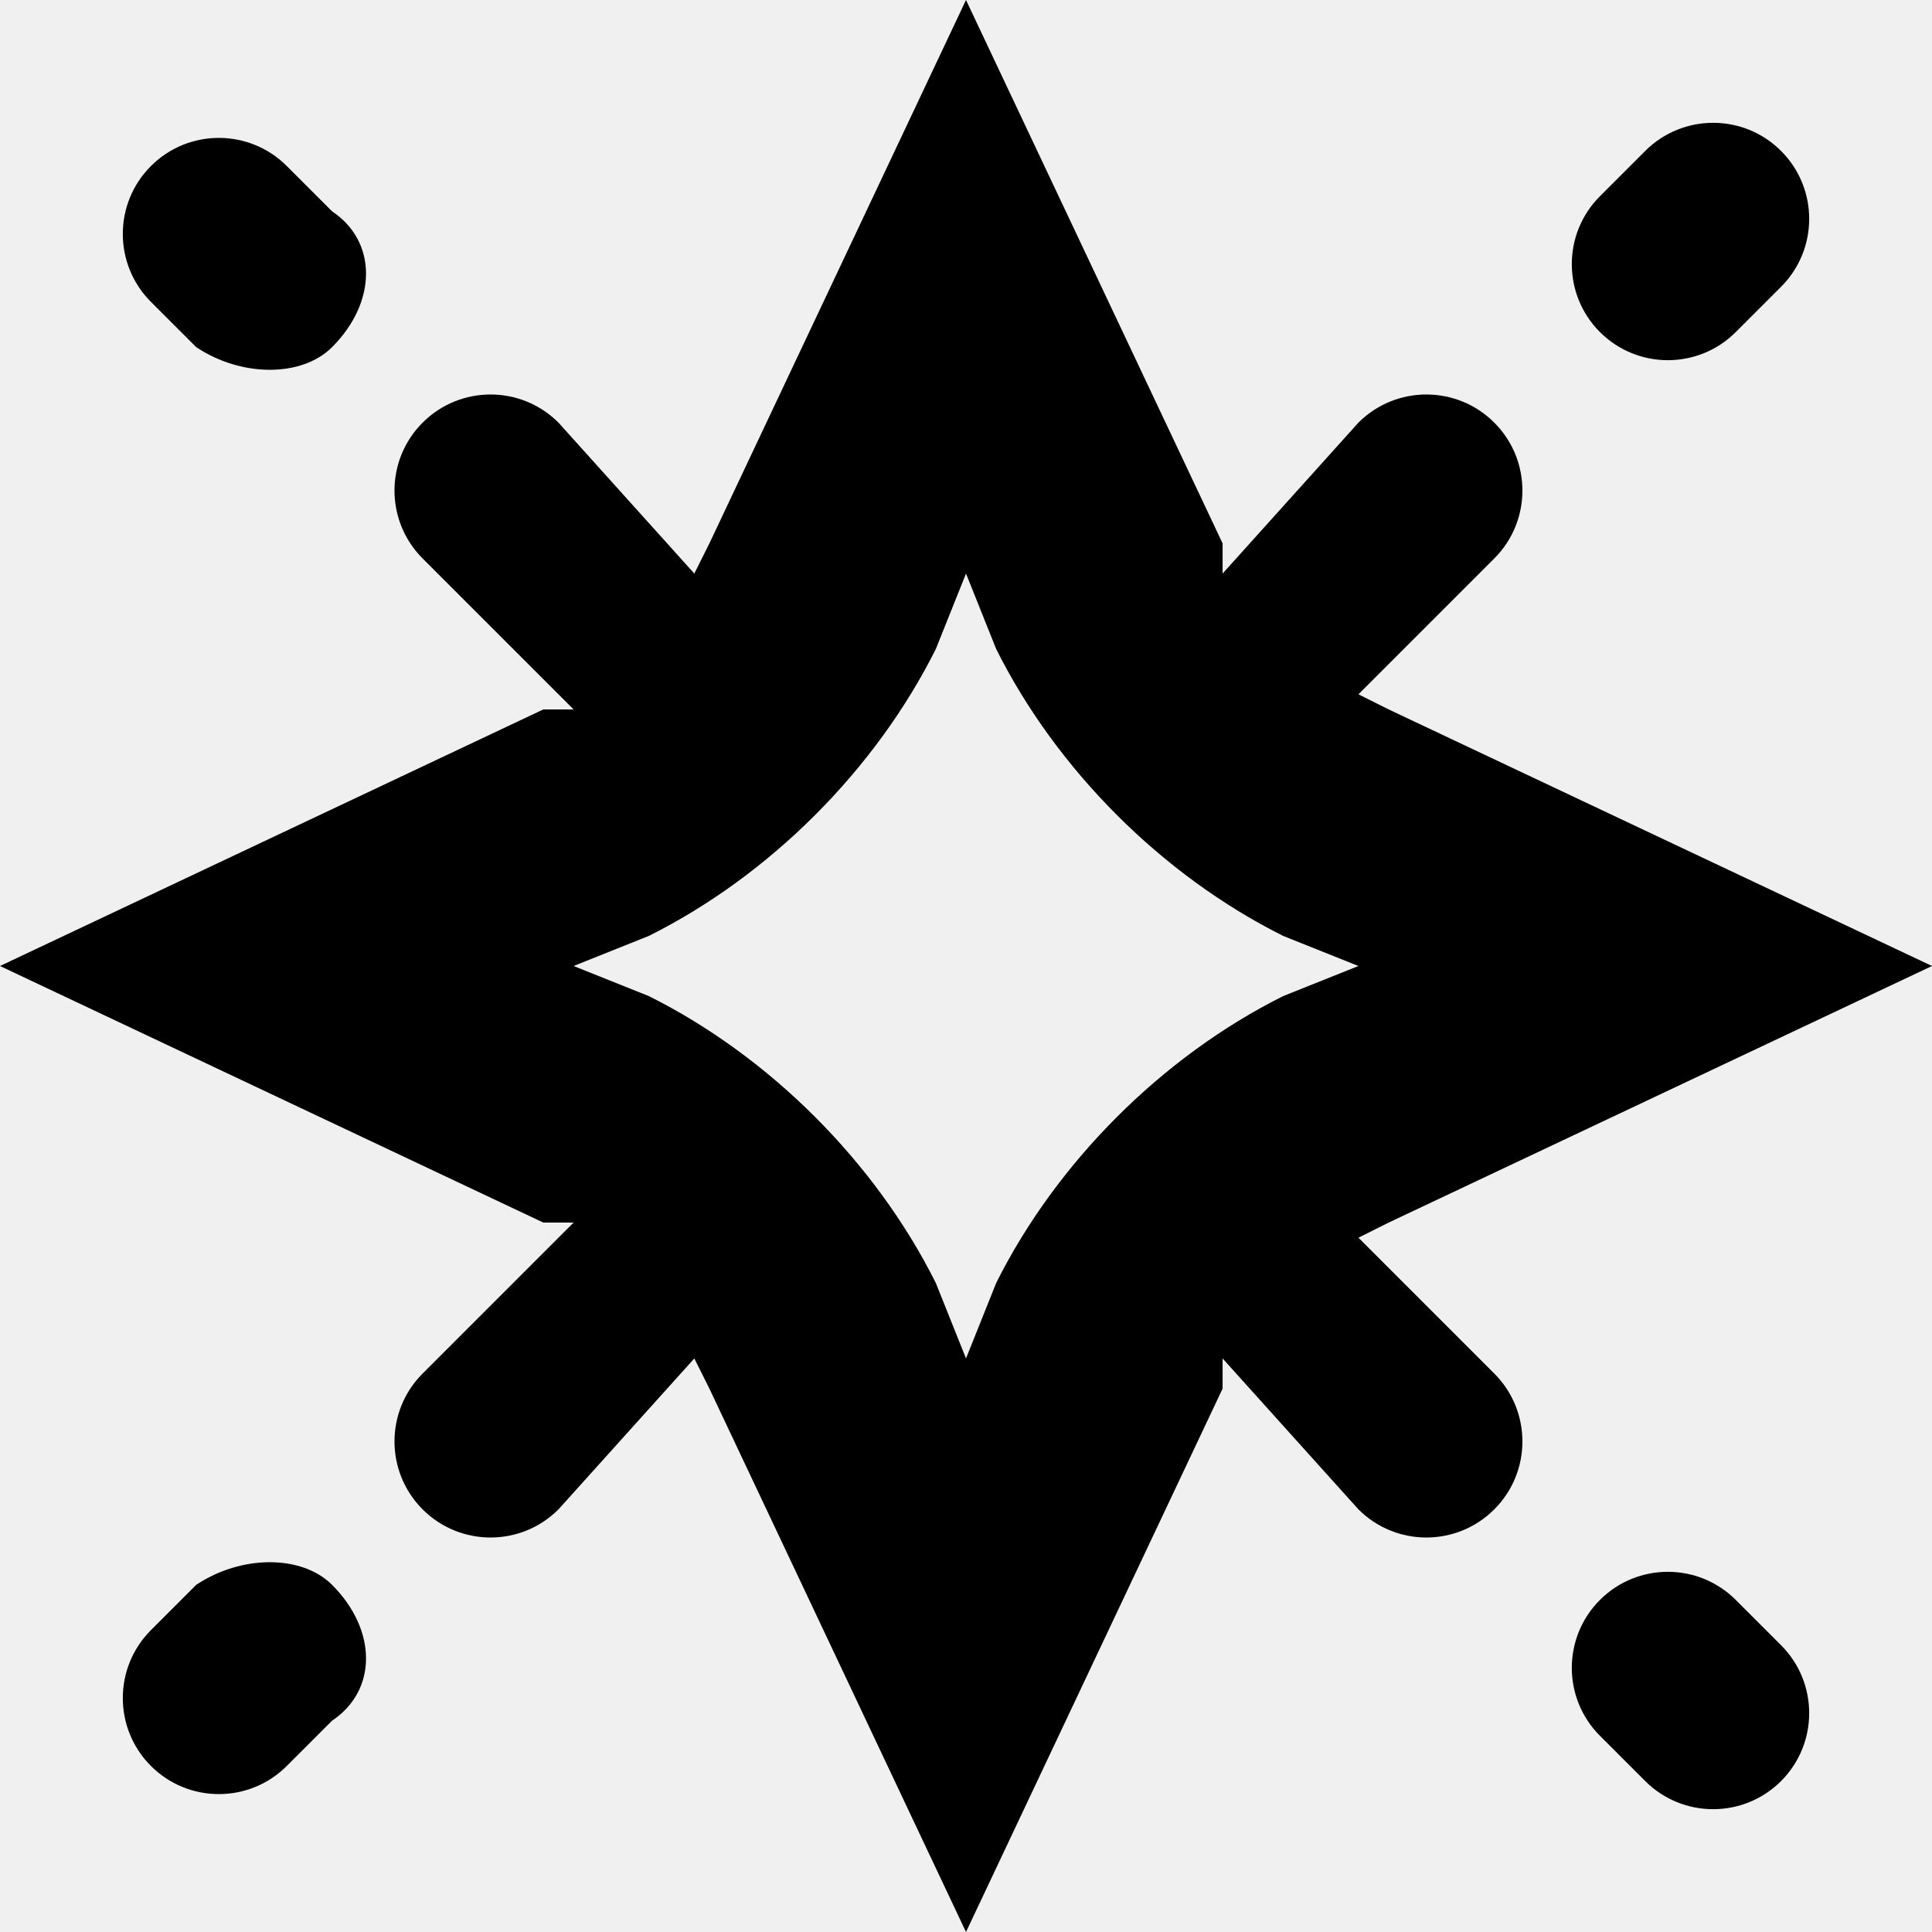
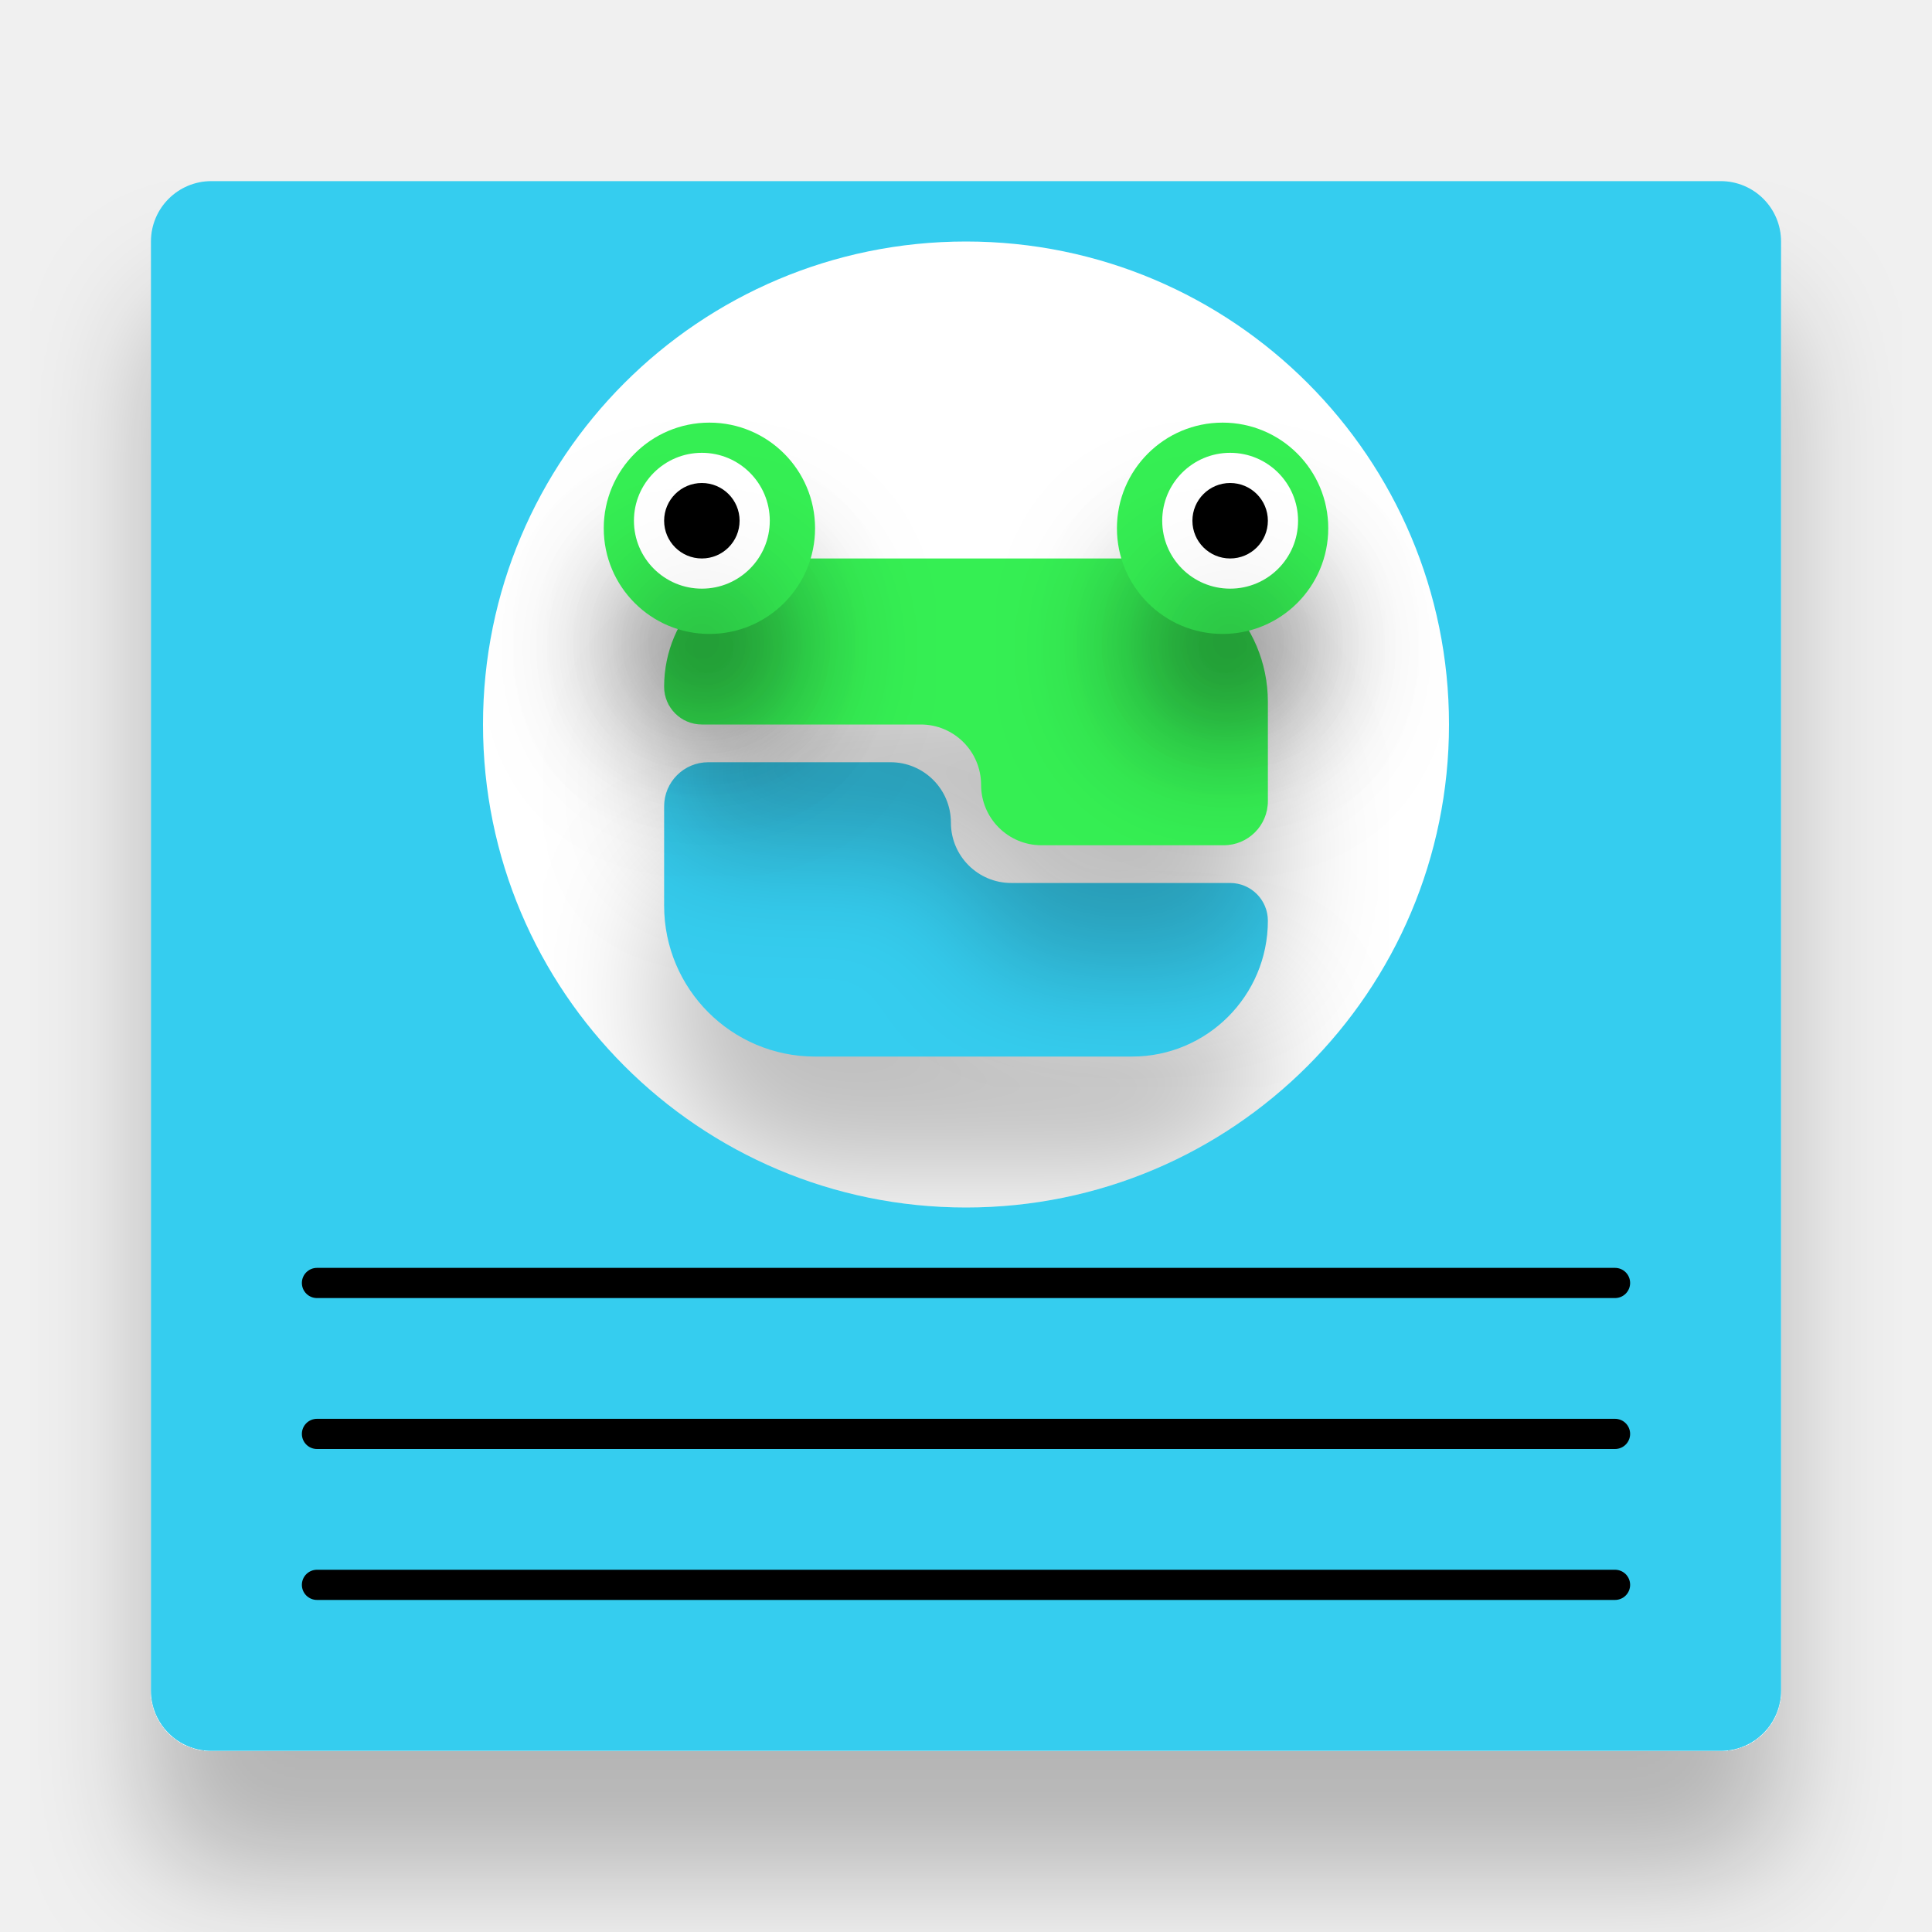
- <svg xmlns="http://www.w3.org/2000/svg" viewBox="0 0 128 128">
-   <path fill-rule="evenodd" d="M81 36 64 0 47 36l-1 2-9-10a6 6 0 0 0-9 9l10 10h-2L0 64l36 17h2L28 91a6 6 0 1 0 9 9l9-10 1 2 17 36 17-36v-2l9 10a6 6 0 1 0 9-9l-9-9 2-1 36-17-36-17-2-1 9-9a6 6 0 1 0-9-9l-9 10v-2Zm-17 2-2 5c-4 8-11 15-19 19l-5 2 5 2c8 4 15 11 19 19l2 5 2-5c4-8 11-15 19-19l5-2-5-2c-8-4-15-11-19-19l-2-5Z" clip-rule="evenodd" />
-   <path d="M118 19a6 6 0 0 0-9-9l-3 3a6 6 0 1 0 9 9l3-3Zm-96 4c-2 2-6 2-9 0l-3-3a6 6 0 1 1 9-9l3 3c3 2 3 6 0 9Zm0 82c-2-2-6-2-9 0l-3 3a6 6 0 1 0 9 9l3-3c3-2 3-6 0-9Zm96 4a6 6 0 0 1-9 9l-3-3a6 6 0 1 1 9-9l3 3Z" />
-   <style>path{fill:#000}@media (prefers-color-scheme:dark){path{fill:#fff}}</style>
+ <svg xmlns="http://www.w3.org/2000/svg" width="64" height="64" viewBox="0 0 64 64" fill="none">
+   <g clip-path="url(#clip0_1794_30)">
+     <g filter="url(#filter0_d_1794_30)">
+       <rect x="5" y="6" width="54" height="52" rx="2" fill="#35CDEF" />
+     </g>
+     <line x1="10.5" y1="42.5" x2="53.5" y2="42.5" stroke="black" stroke-linecap="round" />
+     <line x1="10.5" y1="47.5" x2="53.5" y2="47.5" stroke="black" stroke-linecap="round" />
+     <line x1="10.5" y1="52.5" x2="53.5" y2="52.5" stroke="black" stroke-linecap="round" />
+     <g clip-path="url(#clip1_1794_30)">
+       <rect x="16" y="8" width="32" height="32" rx="16" fill="white" />
+       <g filter="url(#filter1_d_1794_30)">
+         <path d="M42 30.5C42 32.985 39.985 35 37.5 35H37H27C24.239 35 22 32.761 22 30V30V26.712C22 25.904 22.654 25.25 23.462 25.25H29.5C30.605 25.25 31.5 26.145 31.5 27.25V27.25C31.5 28.355 32.395 29.25 33.5 29.25H40.75C41.44 29.25 42 29.81 42 30.5V30.5V30.5Z" fill="#35CDEF" />
+       </g>
+       <g filter="url(#filter2_d_1794_30)">
+         <path d="M22 22.75C22 20.403 23.903 18.5 26.25 18.5H27H37.25C39.873 18.5 42 20.627 42 23.25V23.25V26.538C42 27.346 41.346 28 40.538 28H34.5C33.395 28 32.5 27.105 32.5 26V26C32.5 24.895 31.605 24 30.5 24H23.25C22.56 24 22 23.44 22 22.75V22.75V22.75Z" fill="#35EF53" />
+       </g>
+       <g filter="url(#filter3_d_1794_30)">
+         <circle cx="23.5" cy="17.5" r="3.5" fill="#35EF53" />
+       </g>
+       <g filter="url(#filter4_d_1794_30)">
+         <circle cx="23.25" cy="17.25" r="2.25" fill="white" />
+       </g>
+       <g filter="url(#filter5_d_1794_30)">
+         <circle cx="23.25" cy="17.25" r="1.25" fill="black" />
+       </g>
+       <g filter="url(#filter6_d_1794_30)">
+         <circle cx="40.5" cy="17.5" r="3.5" fill="#35EF53" />
+       </g>
+       <g filter="url(#filter7_d_1794_30)">
+         <circle cx="40.75" cy="17.25" r="2.25" fill="white" />
+       </g>
+       <g filter="url(#filter8_d_1794_30)">
+         <circle cx="40.75" cy="17.25" r="1.25" fill="black" />
+       </g>
+     </g>
+   </g>
+   <defs>
+     <filter id="filter0_d_1794_30" x="1" y="6" width="62" height="60" filterUnits="userSpaceOnUse" color-interpolation-filters="sRGB">
+       <feFlood flood-opacity="0" result="BackgroundImageFix" />
+       <feColorMatrix in="SourceAlpha" type="matrix" values="0 0 0 0 0 0 0 0 0 0 0 0 0 0 0 0 0 0 127 0" result="hardAlpha" />
+       <feOffset dy="4" />
+       <feGaussianBlur stdDeviation="2" />
+       <feComposite in2="hardAlpha" operator="out" />
+       <feColorMatrix type="matrix" values="0 0 0 0 0 0 0 0 0 0 0 0 0 0 0 0 0 0 0.25 0" />
+       <feBlend mode="normal" in2="BackgroundImageFix" result="effect1_dropShadow_1794_30" />
+       <feBlend mode="normal" in="SourceGraphic" in2="effect1_dropShadow_1794_30" result="shape" />
+     </filter>
+     <filter id="filter1_d_1794_30" x="18" y="25.25" width="28" height="17.75" filterUnits="userSpaceOnUse" color-interpolation-filters="sRGB">
+       <feFlood flood-opacity="0" result="BackgroundImageFix" />
+       <feColorMatrix in="SourceAlpha" type="matrix" values="0 0 0 0 0 0 0 0 0 0 0 0 0 0 0 0 0 0 127 0" result="hardAlpha" />
+       <feOffset dy="4" />
+       <feGaussianBlur stdDeviation="2" />
+       <feColorMatrix type="matrix" values="0 0 0 0 0 0 0 0 0 0 0 0 0 0 0 0 0 0 0.25 0" />
+       <feBlend mode="normal" in2="BackgroundImageFix" result="effect1_dropShadow_1794_30" />
+       <feBlend mode="normal" in="SourceGraphic" in2="effect1_dropShadow_1794_30" result="shape" />
+     </filter>
+     <filter id="filter2_d_1794_30" x="18" y="18.5" width="28" height="17.5" filterUnits="userSpaceOnUse" color-interpolation-filters="sRGB">
+       <feFlood flood-opacity="0" result="BackgroundImageFix" />
+       <feColorMatrix in="SourceAlpha" type="matrix" values="0 0 0 0 0 0 0 0 0 0 0 0 0 0 0 0 0 0 127 0" result="hardAlpha" />
+       <feOffset dy="4" />
+       <feGaussianBlur stdDeviation="2" />
+       <feColorMatrix type="matrix" values="0 0 0 0 0 0 0 0 0 0 0 0 0 0 0 0 0 0 0.25 0" />
+       <feBlend mode="normal" in2="BackgroundImageFix" result="effect1_dropShadow_1794_30" />
+       <feBlend mode="normal" in="SourceGraphic" in2="effect1_dropShadow_1794_30" result="shape" />
+     </filter>
+     <filter id="filter3_d_1794_30" x="16" y="14" width="15" height="15" filterUnits="userSpaceOnUse" color-interpolation-filters="sRGB">
+       <feFlood flood-opacity="0" result="BackgroundImageFix" />
+       <feColorMatrix in="SourceAlpha" type="matrix" values="0 0 0 0 0 0 0 0 0 0 0 0 0 0 0 0 0 0 127 0" result="hardAlpha" />
+       <feOffset dy="4" />
+       <feGaussianBlur stdDeviation="2" />
+       <feColorMatrix type="matrix" values="0 0 0 0 0 0 0 0 0 0 0 0 0 0 0 0 0 0 0.25 0" />
+       <feBlend mode="normal" in2="BackgroundImageFix" result="effect1_dropShadow_1794_30" />
+       <feBlend mode="normal" in="SourceGraphic" in2="effect1_dropShadow_1794_30" result="shape" />
+     </filter>
+     <filter id="filter4_d_1794_30" x="17" y="15" width="12.5" height="12.5" filterUnits="userSpaceOnUse" color-interpolation-filters="sRGB">
+       <feFlood flood-opacity="0" result="BackgroundImageFix" />
+       <feColorMatrix in="SourceAlpha" type="matrix" values="0 0 0 0 0 0 0 0 0 0 0 0 0 0 0 0 0 0 127 0" result="hardAlpha" />
+       <feOffset dy="4" />
+       <feGaussianBlur stdDeviation="2" />
+       <feColorMatrix type="matrix" values="0 0 0 0 0 0 0 0 0 0 0 0 0 0 0 0 0 0 0.25 0" />
+       <feBlend mode="normal" in2="BackgroundImageFix" result="effect1_dropShadow_1794_30" />
+       <feBlend mode="normal" in="SourceGraphic" in2="effect1_dropShadow_1794_30" result="shape" />
+     </filter>
+     <filter id="filter5_d_1794_30" x="18" y="16" width="10.5" height="10.5" filterUnits="userSpaceOnUse" color-interpolation-filters="sRGB">
+       <feFlood flood-opacity="0" result="BackgroundImageFix" />
+       <feColorMatrix in="SourceAlpha" type="matrix" values="0 0 0 0 0 0 0 0 0 0 0 0 0 0 0 0 0 0 127 0" result="hardAlpha" />
+       <feOffset dy="4" />
+       <feGaussianBlur stdDeviation="2" />
+       <feColorMatrix type="matrix" values="0 0 0 0 0 0 0 0 0 0 0 0 0 0 0 0 0 0 0.25 0" />
+       <feBlend mode="normal" in2="BackgroundImageFix" result="effect1_dropShadow_1794_30" />
+       <feBlend mode="normal" in="SourceGraphic" in2="effect1_dropShadow_1794_30" result="shape" />
+     </filter>
+     <filter id="filter6_d_1794_30" x="33" y="14" width="15" height="15" filterUnits="userSpaceOnUse" color-interpolation-filters="sRGB">
+       <feFlood flood-opacity="0" result="BackgroundImageFix" />
+       <feColorMatrix in="SourceAlpha" type="matrix" values="0 0 0 0 0 0 0 0 0 0 0 0 0 0 0 0 0 0 127 0" result="hardAlpha" />
+       <feOffset dy="4" />
+       <feGaussianBlur stdDeviation="2" />
+       <feColorMatrix type="matrix" values="0 0 0 0 0 0 0 0 0 0 0 0 0 0 0 0 0 0 0.25 0" />
+       <feBlend mode="normal" in2="BackgroundImageFix" result="effect1_dropShadow_1794_30" />
+       <feBlend mode="normal" in="SourceGraphic" in2="effect1_dropShadow_1794_30" result="shape" />
+     </filter>
+     <filter id="filter7_d_1794_30" x="34.5" y="15" width="12.5" height="12.5" filterUnits="userSpaceOnUse" color-interpolation-filters="sRGB">
+       <feFlood flood-opacity="0" result="BackgroundImageFix" />
+       <feColorMatrix in="SourceAlpha" type="matrix" values="0 0 0 0 0 0 0 0 0 0 0 0 0 0 0 0 0 0 127 0" result="hardAlpha" />
+       <feOffset dy="4" />
+       <feGaussianBlur stdDeviation="2" />
+       <feColorMatrix type="matrix" values="0 0 0 0 0 0 0 0 0 0 0 0 0 0 0 0 0 0 0.25 0" />
+       <feBlend mode="normal" in2="BackgroundImageFix" result="effect1_dropShadow_1794_30" />
+       <feBlend mode="normal" in="SourceGraphic" in2="effect1_dropShadow_1794_30" result="shape" />
+     </filter>
+     <filter id="filter8_d_1794_30" x="35.5" y="16" width="10.5" height="10.5" filterUnits="userSpaceOnUse" color-interpolation-filters="sRGB">
+       <feFlood flood-opacity="0" result="BackgroundImageFix" />
+       <feColorMatrix in="SourceAlpha" type="matrix" values="0 0 0 0 0 0 0 0 0 0 0 0 0 0 0 0 0 0 127 0" result="hardAlpha" />
+       <feOffset dy="4" />
+       <feGaussianBlur stdDeviation="2" />
+       <feColorMatrix type="matrix" values="0 0 0 0 0 0 0 0 0 0 0 0 0 0 0 0 0 0 0.25 0" />
+       <feBlend mode="normal" in2="BackgroundImageFix" result="effect1_dropShadow_1794_30" />
+       <feBlend mode="normal" in="SourceGraphic" in2="effect1_dropShadow_1794_30" result="shape" />
+     </filter>
+     <clipPath id="clip0_1794_30">
+       <rect width="64" height="64" fill="white" />
+     </clipPath>
+     <clipPath id="clip1_1794_30">
+       <rect x="16" y="8" width="32" height="32" rx="16" fill="white" />
+     </clipPath>
+   </defs>
</svg>
